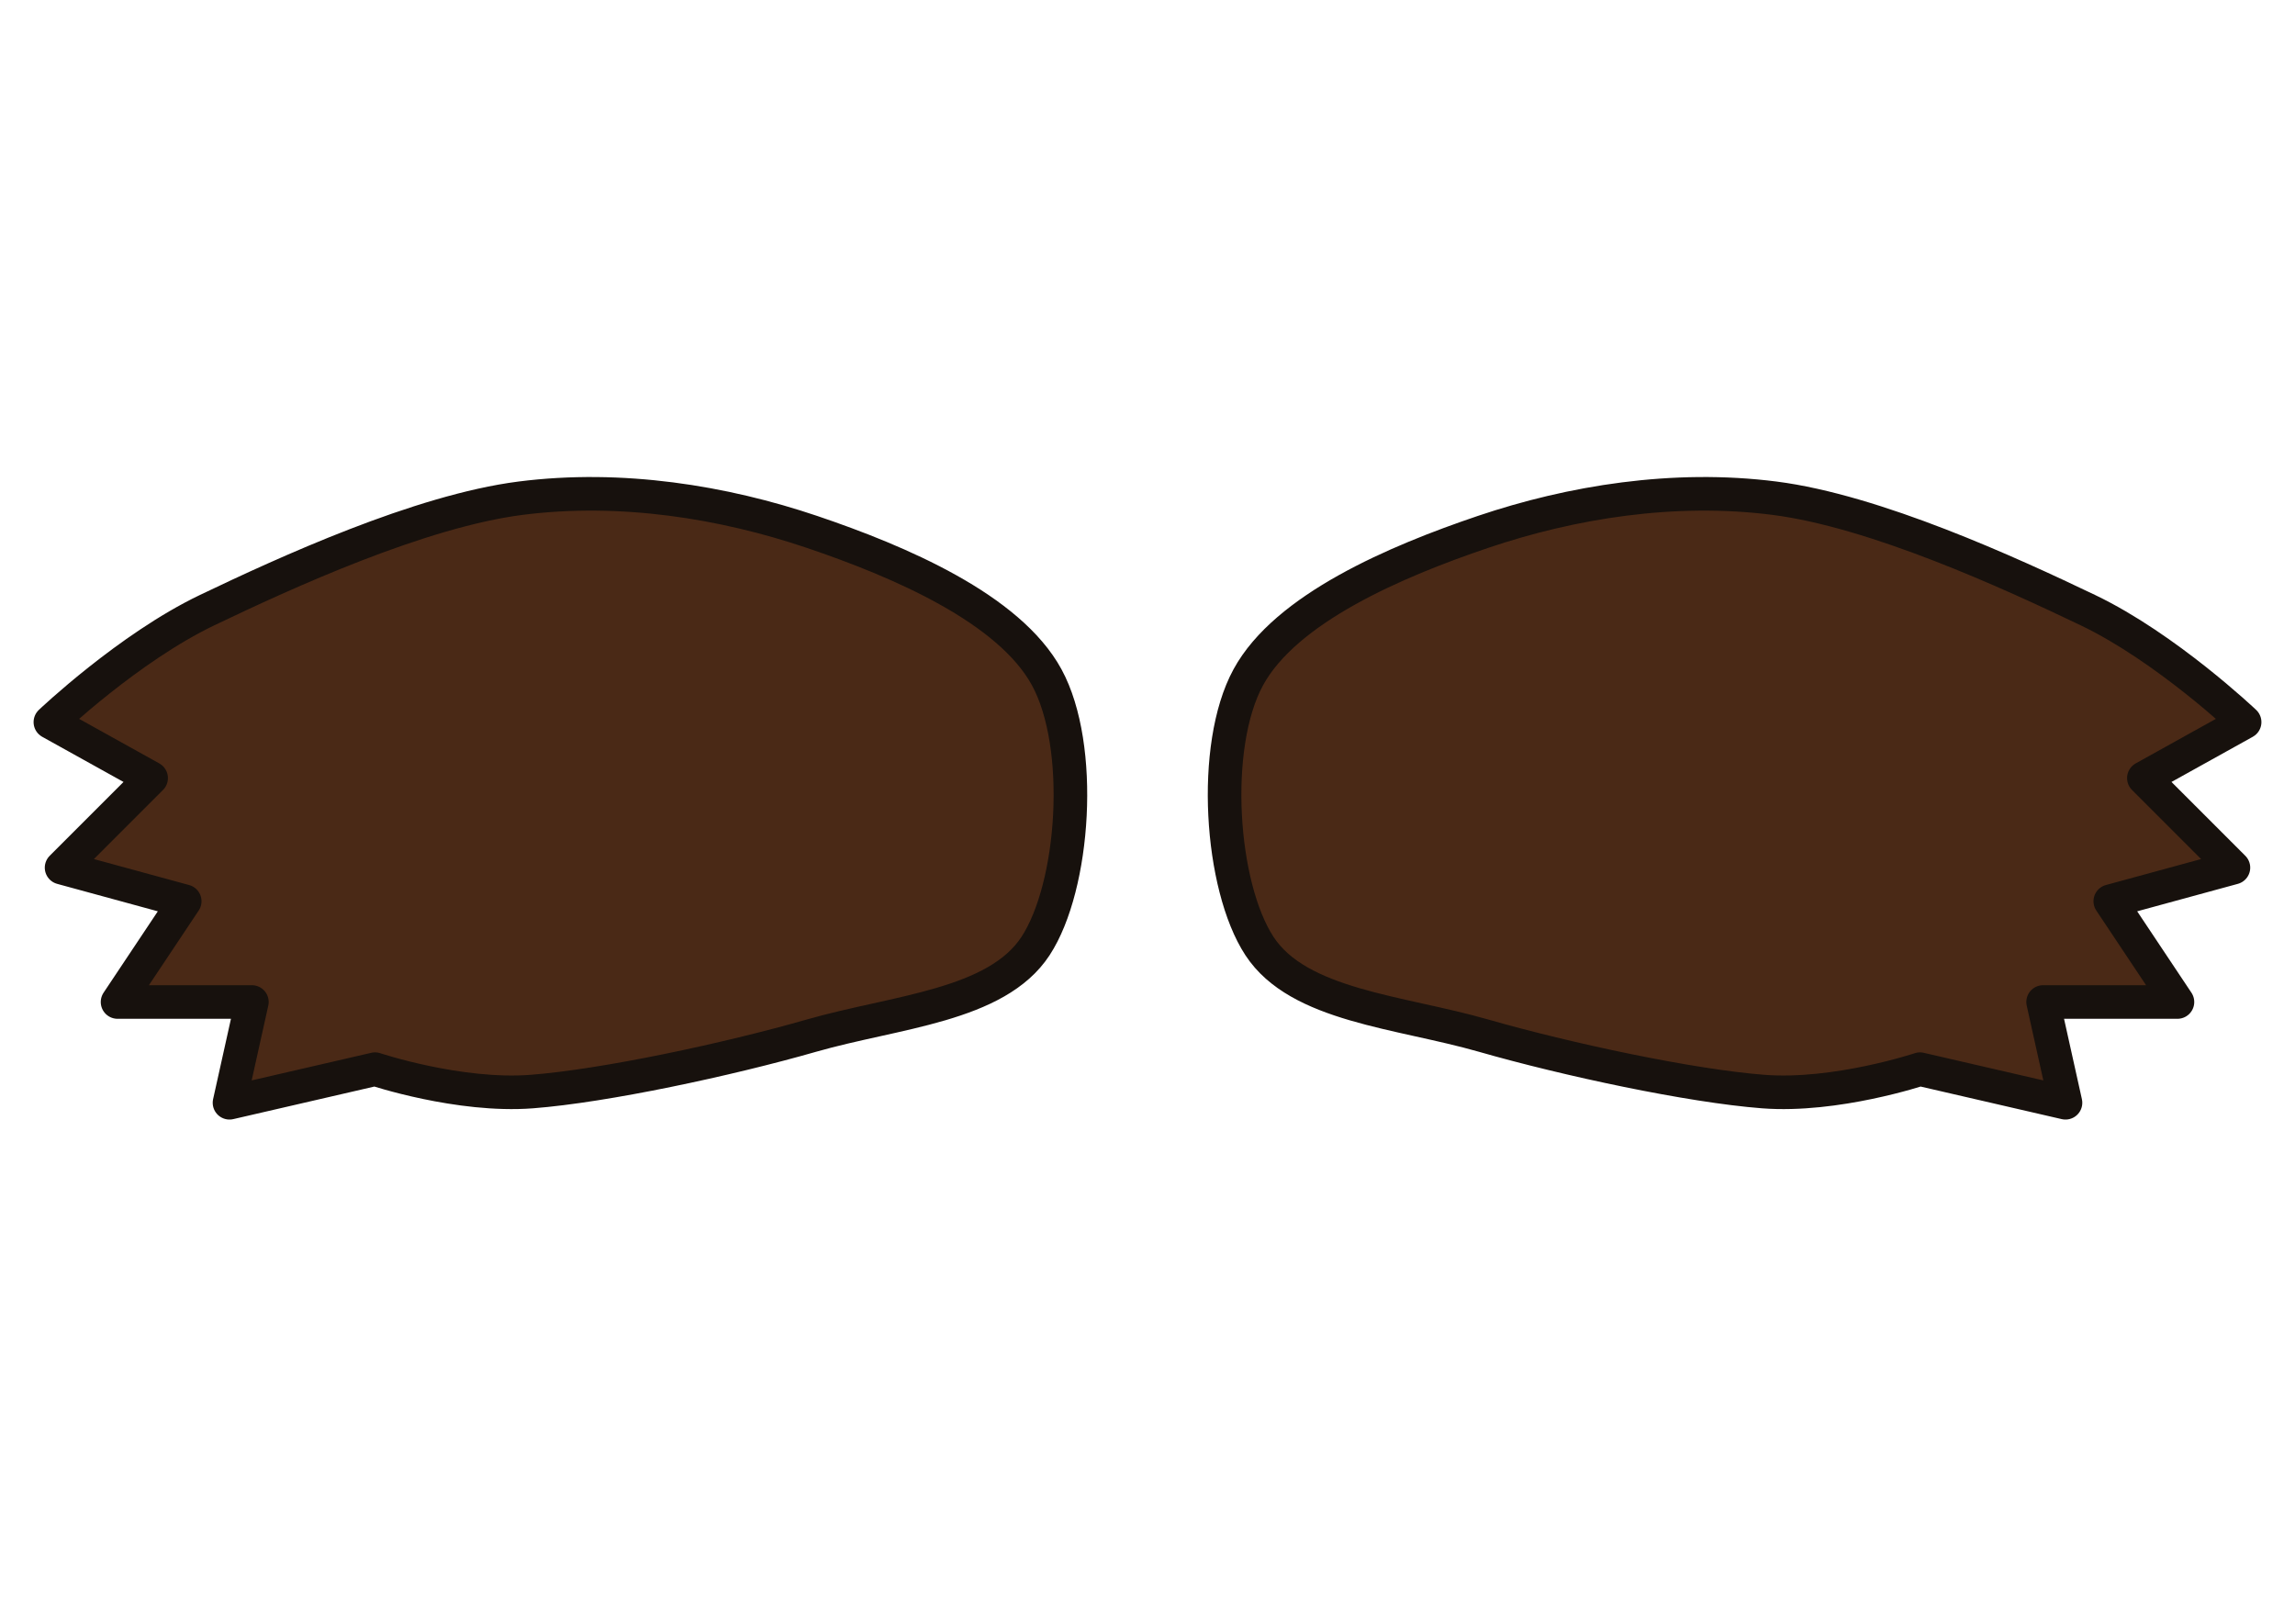
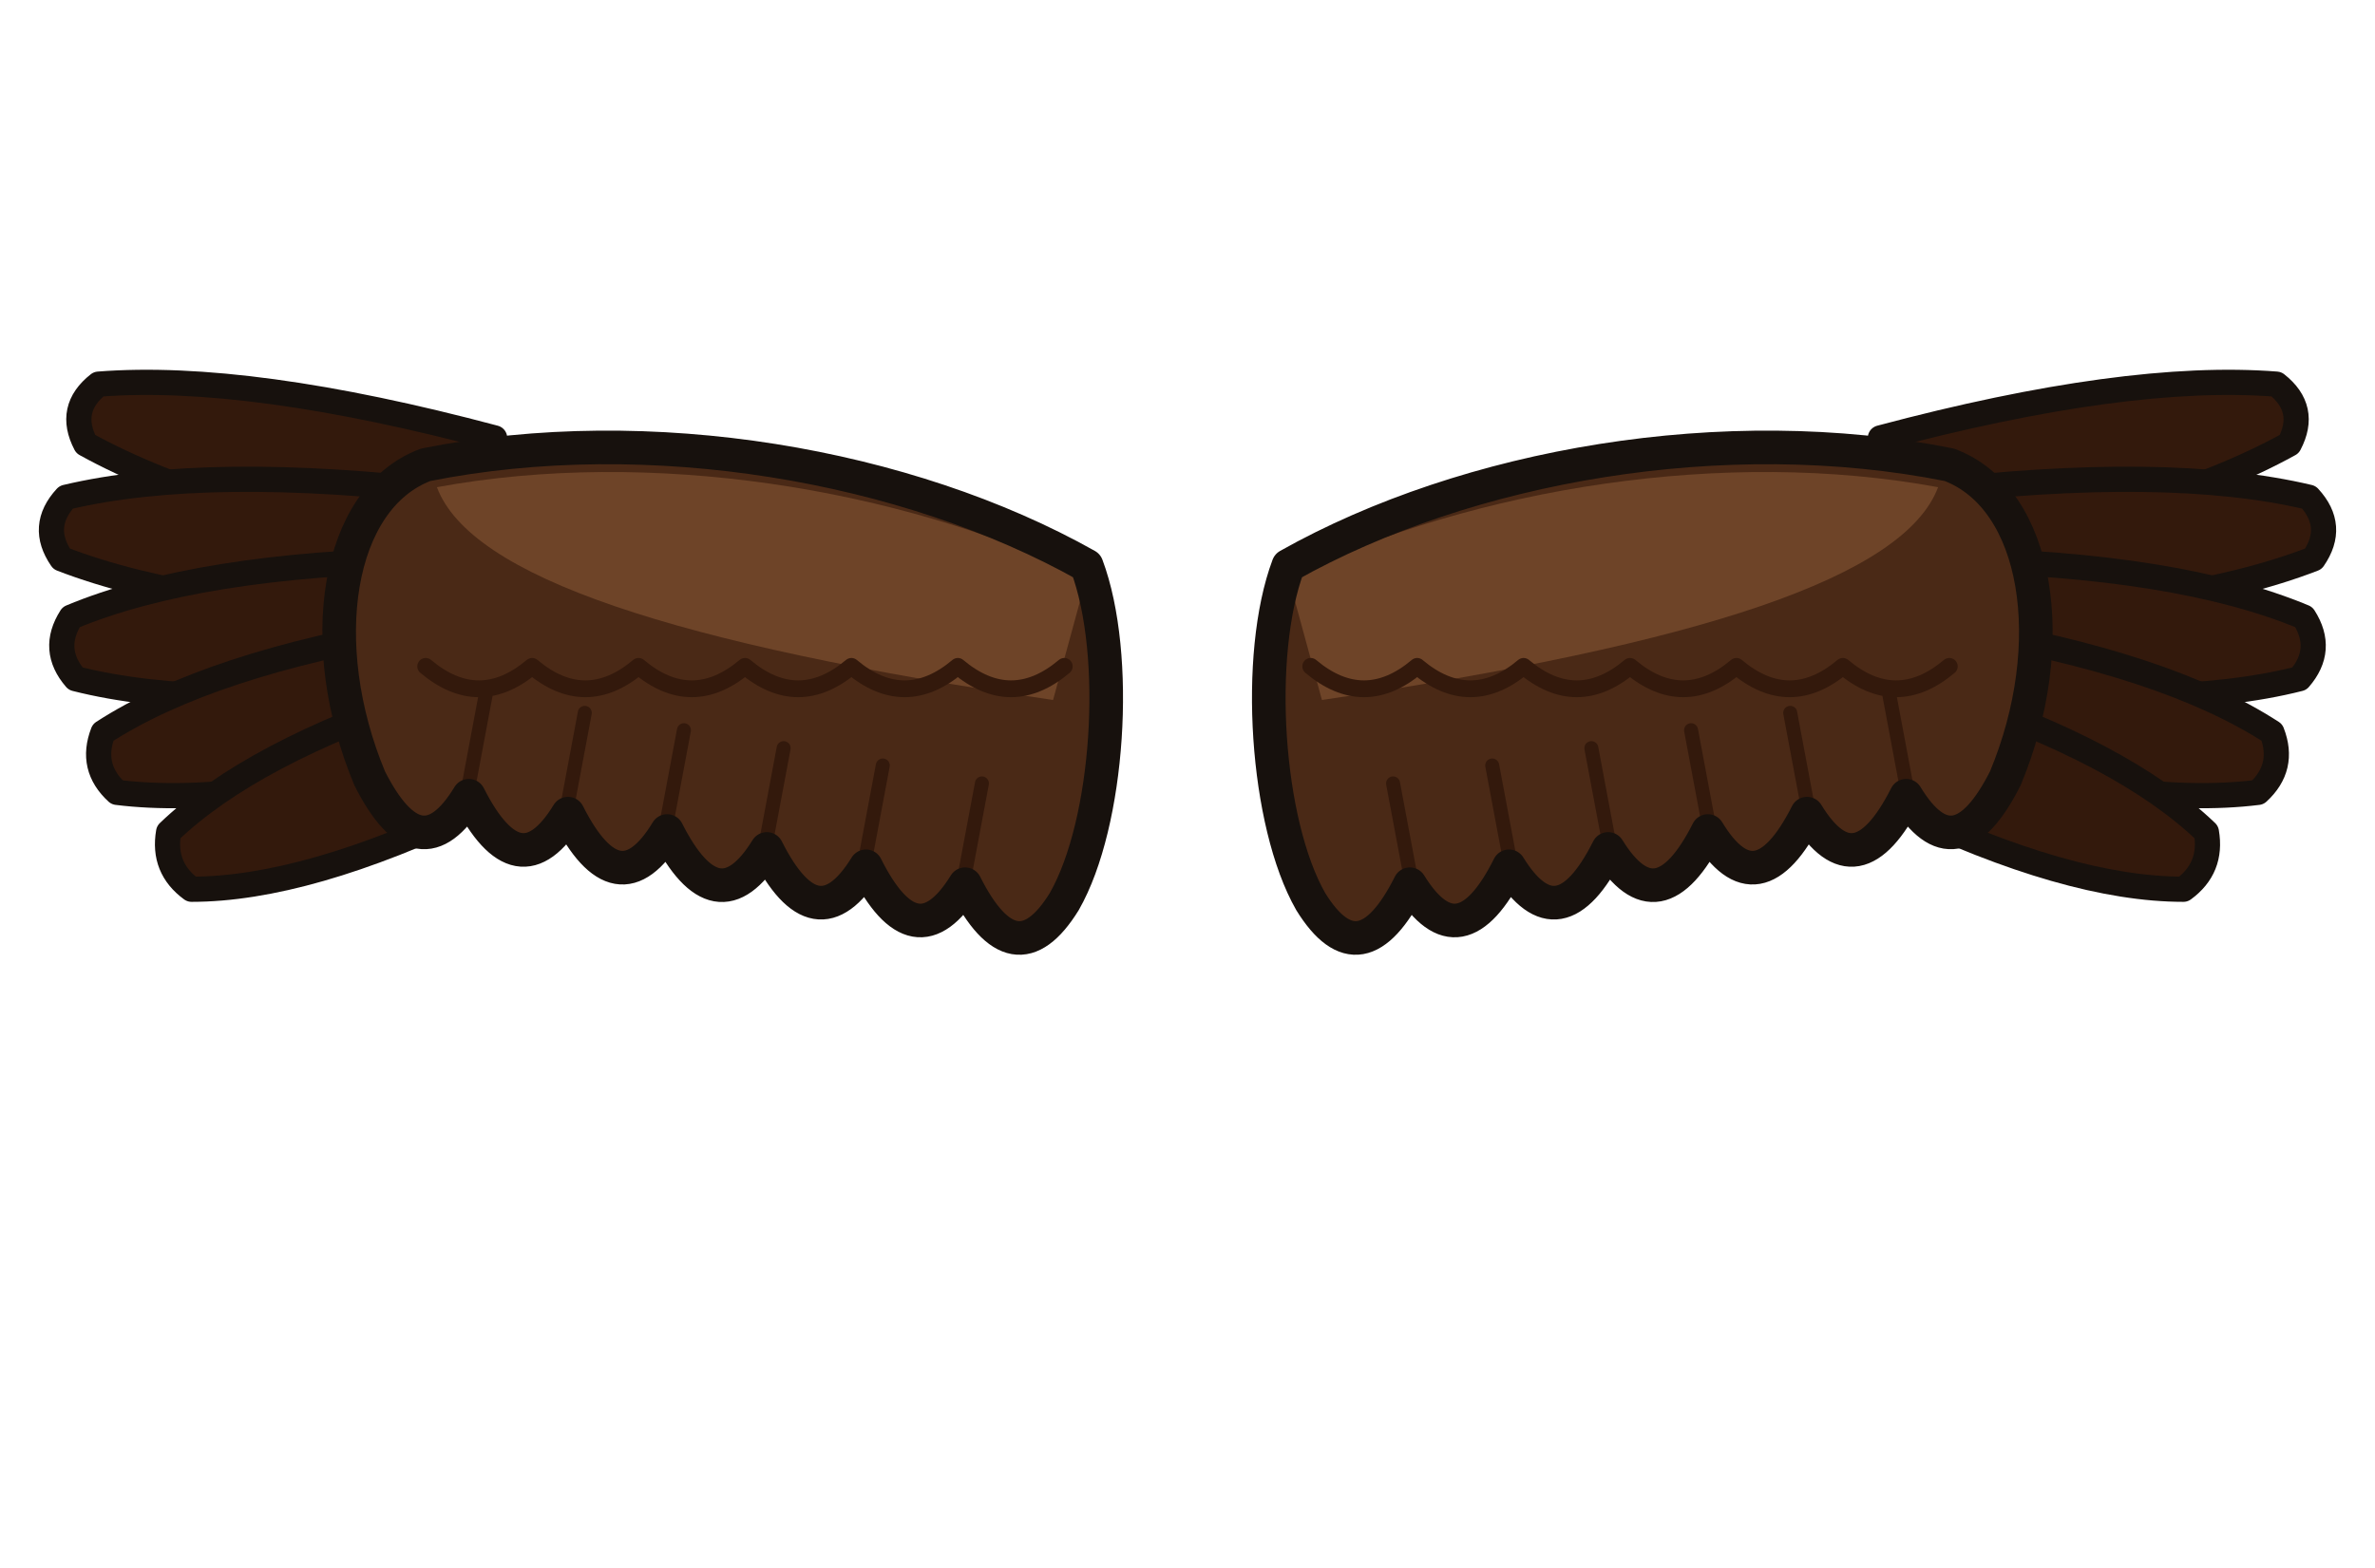
- <svg xmlns="http://www.w3.org/2000/svg" viewBox="0 0 410 290" width="410" height="290" aria-hidden="true">
-   <g transform="translate(205 135)">
-     <defs />
+ <svg xmlns="http://www.w3.org/2000/svg" viewBox="0 0 424 280" width="424" height="280" aria-hidden="true">
+   <g transform="translate(212 125)">
+     <defs>
+       <clipPath id="td2-arm-l">
+         <path d="M -18 -24 C -50 -42 -96 -50 -136 -42 C -152 -36 -156 -10 -146 14 Q -137.1 31.6 -128.3 17.1 Q -119.4 34.7 -110.6 20.3 Q -101.7 37.9 -92.9 23.4 Q -84 41 -75.1 26.6 Q -66.3 44.1 -57.4 29.7 Q -48.6 47.3 -39.7 32.9 Q -30.9 50.4 -22 36 C -14 22 -12 -8 -18 -24 Z" />
+       </clipPath>
+       <clipPath id="td2-arm-r">
+         <path d="M 18 -24 C 50 -42 96 -50 136 -42 C 152 -36 156 -10 146 14 Q 137.1 31.6 128.3 17.1 Q 119.4 34.7 110.6 20.3 Q 101.7 37.9 92.9 23.4 Q 84 41 75.1 26.6 Q 66.3 44.1 57.4 29.7 Q 48.6 47.3 39.7 32.9 Q 30.9 50.4 22 36 C 14 22 12 -8 18 -24 Z" />
+       </clipPath>
+     </defs>
    <g class="td-wing td-wing-l">
-       <path d="M -18 -14 C -24.7 -26.3 -44.3 -34.7 -60 -40 C -75.7 -45.3 -94 -48.3 -112 -46 C -130 -43.7 -154 -32.7 -168 -26 C -182 -19.3 -196 -6 -196 -6 C -196 -6 -178 4 -178 4 C -178 4 -194 20 -194 20 C -194 20 -172 26 -172 26 C -172 26 -184 44 -184 44 C -184 44 -160 44 -160 44 C -160 44 -164 62 -164 62 C -164 62 -138 56 -138 56 C -138 56 -123 61 -110 60 C -97 59 -75 54.3 -60 50 C -45 45.7 -27 44.7 -20 34 C -13 23.3 -11.3 -1.7 -18 -14 Z" fill="#4A2916" stroke="#17110D" stroke-width="6" stroke-linejoin="round" />
+       <path d="M -123.7 -46.8 Q -167.6 -58.5 -194.4 -56.4 Q -200 -52 -196.7 -45.7 Q -173.2 -32.7 -128.3 -25.2 Z" fill="#33190C" stroke="#17110D" stroke-width="4.5" stroke-linejoin="round" />
+       <path d="M -131.2 -37 Q -174.9 -42.2 -200.2 -36.2 Q -205 -31 -201 -25.2 Q -176.7 -15.8 -132.8 -15 Z" fill="#33190C" stroke="#17110D" stroke-width="4.5" stroke-linejoin="round" />
+       <path d="M -135.8 -25 Q -176.8 -24.2 -199.3 -14.8 Q -203 -9 -198.5 -3.8 Q -174.8 2.2 -134.2 -3 Z" fill="#33190C" stroke="#17110D" stroke-width="4.5" stroke-linejoin="round" />
+       <path d="M -137.5 -12.7 Q -174.6 -6.5 -193.6 5.8 Q -196 12 -191.1 16.5 Q -168.6 19.3 -132.5 8.7 Z" fill="#33190C" stroke="#17110D" stroke-width="4.5" stroke-linejoin="round" />
+       <path d="M -135.1 -1.2 Q -167.1 9.4 -181.9 23.6 Q -183 30 -177.8 33.8 Q -157.3 33.8 -126.9 19.2 Z" fill="#33190C" stroke="#17110D" stroke-width="4.5" stroke-linejoin="round" />
+       <path d="M -18 -24 C -50 -42 -96 -50 -136 -42 C -152 -36 -156 -10 -146 14 Q -137.1 31.6 -128.3 17.1 Q -119.4 34.7 -110.6 20.3 Q -101.7 37.9 -92.9 23.4 Q -84 41 -75.1 26.6 Q -66.3 44.1 -57.4 29.7 Q -48.6 47.3 -39.7 32.9 Q -30.9 50.4 -22 36 C -14 22 -12 -8 -18 -24 Z" fill="#4A2916" />
+       <g clip-path="url(#td2-arm-l)">
+         <path d="M -18 -22 C -52 -38 -96 -45 -134 -38 C -128 -22 -92 -10 -24 0 Z" fill="#6E4428" />
+         <path d="M -136 -6 q 9.5 8 19 0 q 9.5 8 19 0 q 9.5 8 19 0 q 9.5 8 19 0 q 9.5 8 19 0 q 9.5 8 19 0" fill="none" stroke="#33190C" stroke-width="3" stroke-linecap="round" stroke-linejoin="round" />
+         <path d="M -128.3 15.1 l 3 -16" fill="none" stroke="#33190C" stroke-width="2.5" stroke-linecap="round" stroke-linejoin="round" />
+         <path d="M -110.6 18.3 l 3 -16" fill="none" stroke="#33190C" stroke-width="2.5" stroke-linecap="round" stroke-linejoin="round" />
+         <path d="M -92.9 21.4 l 3 -16" fill="none" stroke="#33190C" stroke-width="2.5" stroke-linecap="round" stroke-linejoin="round" />
+         <path d="M -75.1 24.6 l 3 -16" fill="none" stroke="#33190C" stroke-width="2.5" stroke-linecap="round" stroke-linejoin="round" />
+         <path d="M -57.4 27.7 l 3 -16" fill="none" stroke="#33190C" stroke-width="2.5" stroke-linecap="round" stroke-linejoin="round" />
+         <path d="M -39.7 30.9 l 3 -16" fill="none" stroke="#33190C" stroke-width="2.5" stroke-linecap="round" stroke-linejoin="round" />
+       </g>
+       <path d="M -18 -24 C -50 -42 -96 -50 -136 -42 C -152 -36 -156 -10 -146 14 Q -137.1 31.6 -128.3 17.1 Q -119.4 34.7 -110.6 20.3 Q -101.7 37.9 -92.9 23.4 Q -84 41 -75.1 26.6 Q -66.3 44.1 -57.4 29.7 Q -48.6 47.3 -39.7 32.9 Q -30.9 50.4 -22 36 C -14 22 -12 -8 -18 -24 Z" fill="none" stroke="#17110D" stroke-width="6" stroke-linecap="round" stroke-linejoin="round" />
    </g>
    <g class="td-wing td-wing-r">
-       <path d="M 18 -14 C 24.7 -26.3 44.3 -34.7 60 -40 C 75.7 -45.3 94 -48.3 112 -46 C 130 -43.7 154 -32.7 168 -26 C 182 -19.3 196 -6 196 -6 C 196 -6 178 4 178 4 C 178 4 194 20 194 20 C 194 20 172 26 172 26 C 172 26 184 44 184 44 C 184 44 160 44 160 44 C 160 44 164 62 164 62 C 164 62 138 56 138 56 C 138 56 123 61 110 60 C 97 59 75 54.3 60 50 C 45 45.7 27 44.7 20 34 C 13 23.3 11.3 -1.7 18 -14 Z" fill="#4A2916" stroke="#17110D" stroke-width="6" stroke-linejoin="round" />
+       <path d="M 123.7 -46.8 Q 167.6 -58.5 194.4 -56.4 Q 200 -52 196.7 -45.7 Q 173.2 -32.7 128.3 -25.2 Z" fill="#33190C" stroke="#17110D" stroke-width="4.5" stroke-linejoin="round" />
+       <path d="M 131.2 -37 Q 174.9 -42.2 200.2 -36.2 Q 205 -31 201 -25.2 Q 176.7 -15.8 132.8 -15 Z" fill="#33190C" stroke="#17110D" stroke-width="4.5" stroke-linejoin="round" />
+       <path d="M 135.8 -25 Q 176.8 -24.2 199.3 -14.8 Q 203 -9 198.5 -3.8 Q 174.8 2.2 134.2 -3 Z" fill="#33190C" stroke="#17110D" stroke-width="4.5" stroke-linejoin="round" />
+       <path d="M 137.5 -12.7 Q 174.6 -6.5 193.6 5.8 Q 196 12 191.1 16.5 Q 168.6 19.3 132.5 8.7 Z" fill="#33190C" stroke="#17110D" stroke-width="4.5" stroke-linejoin="round" />
+       <path d="M 135.1 -1.2 Q 167.1 9.4 181.9 23.6 Q 183 30 177.8 33.8 Q 157.3 33.8 126.9 19.2 Z" fill="#33190C" stroke="#17110D" stroke-width="4.5" stroke-linejoin="round" />
+       <path d="M 18 -24 C 50 -42 96 -50 136 -42 C 152 -36 156 -10 146 14 Q 137.1 31.6 128.3 17.1 Q 119.4 34.7 110.6 20.3 Q 101.7 37.9 92.9 23.4 Q 84 41 75.1 26.6 Q 66.3 44.1 57.4 29.7 Q 48.6 47.3 39.7 32.9 Q 30.9 50.4 22 36 C 14 22 12 -8 18 -24 Z" fill="#4A2916" />
+       <g clip-path="url(#td2-arm-r)">
+         <path d="M 18 -22 C 52 -38 96 -45 134 -38 C 128 -22 92 -10 24 0 Z" fill="#6E4428" />
+         <path d="M 136 -6 q -9.5 8 -19 0 q -9.5 8 -19 0 q -9.5 8 -19 0 q -9.5 8 -19 0 q -9.5 8 -19 0 q -9.5 8 -19 0" fill="none" stroke="#33190C" stroke-width="3" stroke-linecap="round" stroke-linejoin="round" />
+         <path d="M 128.3 15.1 l -3 -16" fill="none" stroke="#33190C" stroke-width="2.5" stroke-linecap="round" stroke-linejoin="round" />
+         <path d="M 110.6 18.3 l -3 -16" fill="none" stroke="#33190C" stroke-width="2.5" stroke-linecap="round" stroke-linejoin="round" />
+         <path d="M 92.9 21.4 l -3 -16" fill="none" stroke="#33190C" stroke-width="2.5" stroke-linecap="round" stroke-linejoin="round" />
+         <path d="M 75.1 24.6 l -3 -16" fill="none" stroke="#33190C" stroke-width="2.5" stroke-linecap="round" stroke-linejoin="round" />
+         <path d="M 57.4 27.7 l -3 -16" fill="none" stroke="#33190C" stroke-width="2.5" stroke-linecap="round" stroke-linejoin="round" />
+         <path d="M 39.7 30.9 l -3 -16" fill="none" stroke="#33190C" stroke-width="2.5" stroke-linecap="round" stroke-linejoin="round" />
+       </g>
+       <path d="M 18 -24 C 50 -42 96 -50 136 -42 C 152 -36 156 -10 146 14 Q 137.1 31.6 128.3 17.1 Q 119.4 34.7 110.6 20.3 Q 101.7 37.9 92.9 23.4 Q 84 41 75.1 26.6 Q 66.3 44.1 57.4 29.7 Q 48.6 47.3 39.7 32.9 Q 30.9 50.4 22 36 C 14 22 12 -8 18 -24 Z" fill="none" stroke="#17110D" stroke-width="6" stroke-linecap="round" stroke-linejoin="round" />
    </g>
  </g>
</svg>
